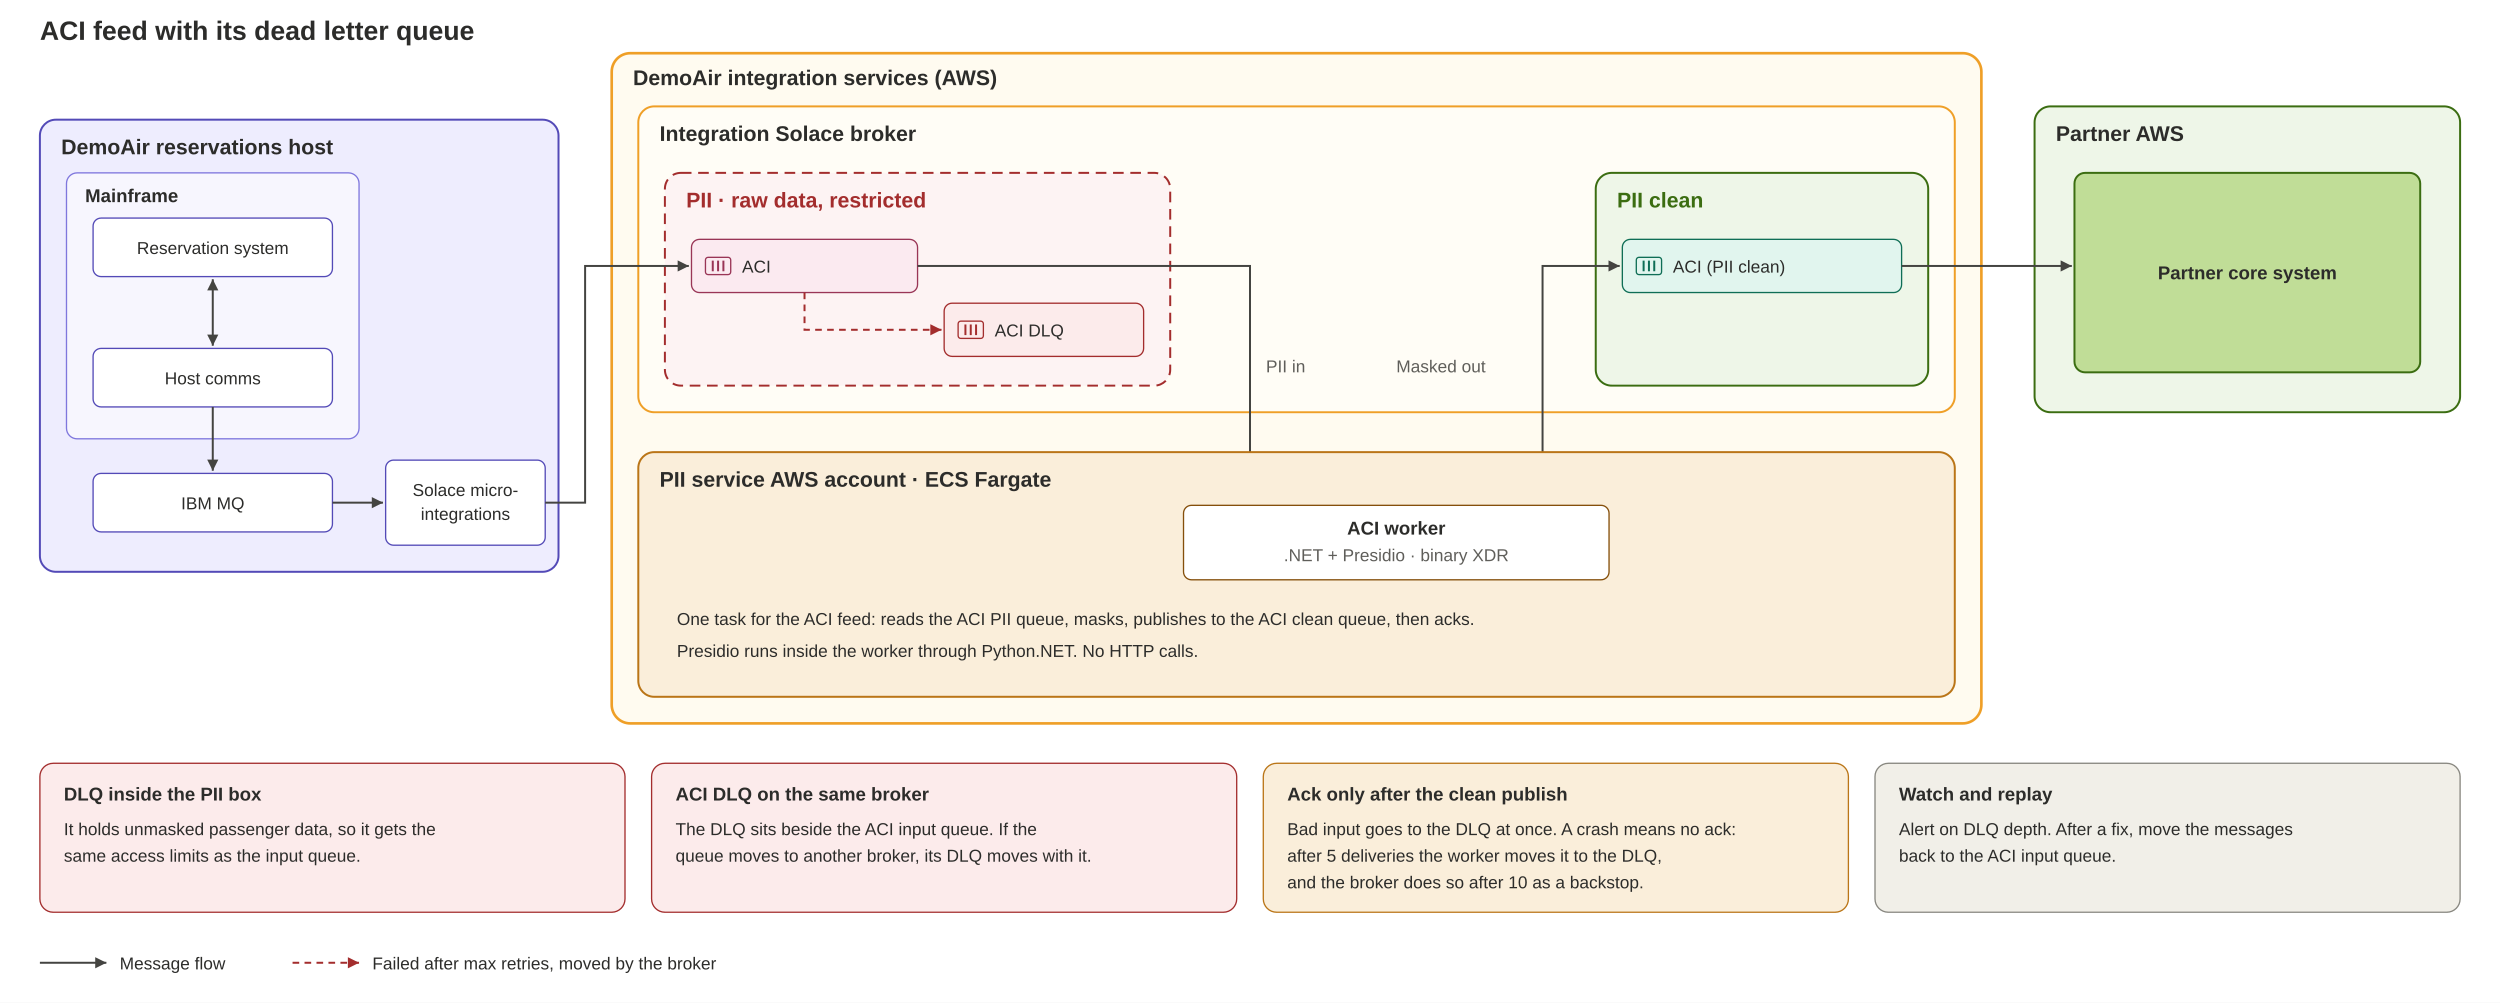
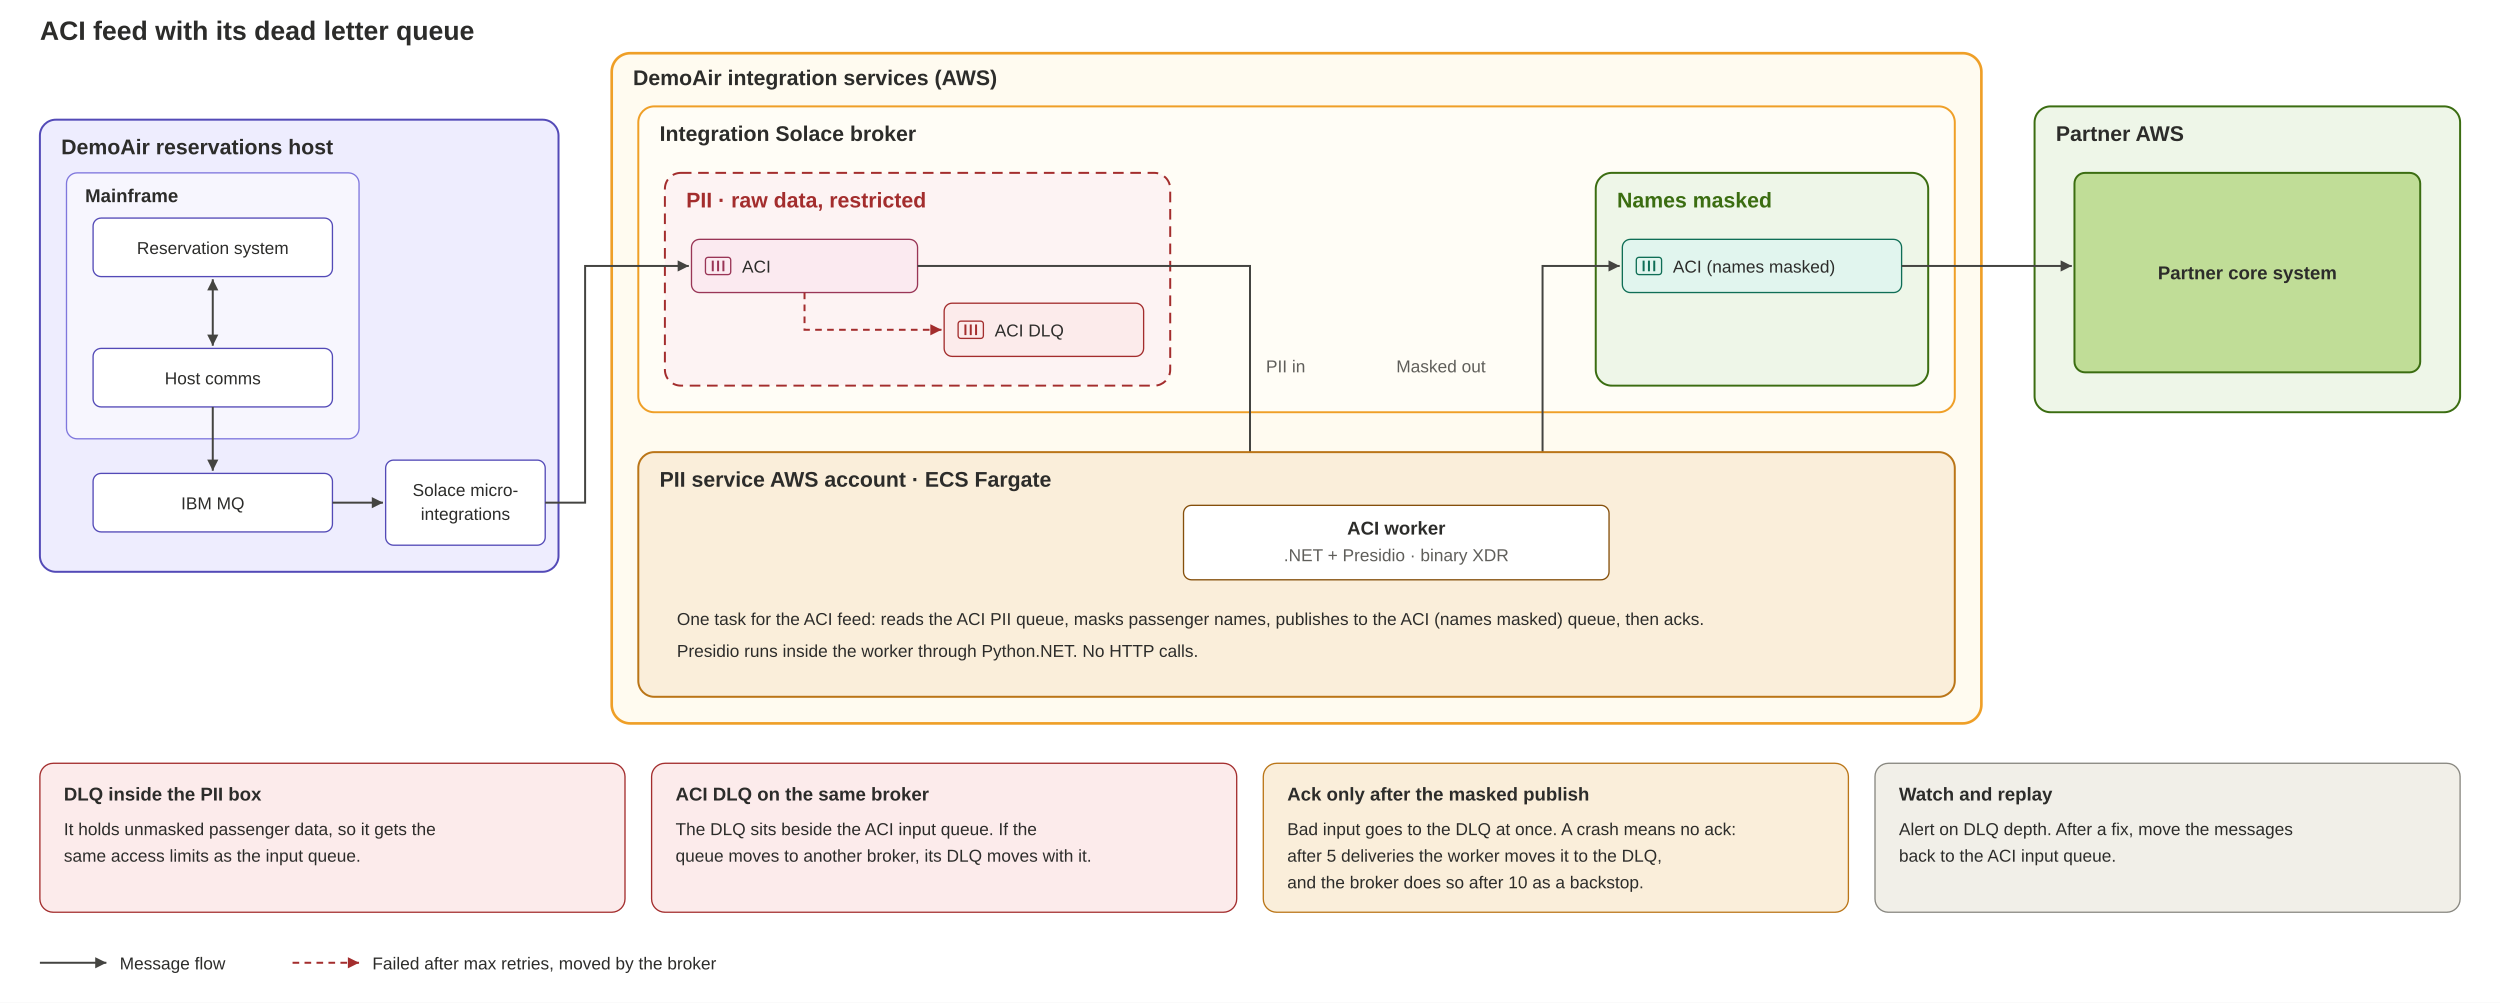
<svg xmlns="http://www.w3.org/2000/svg" viewBox="0 0 1880 754" role="img" aria-labelledby="title desc">
  <defs>
    <marker id="a" viewBox="0 0 10 10" refX="9" refY="5" markerWidth="7" markerHeight="7" orient="auto-start-reverse">
      <path d="M1 1L9 5L1 9z" fill="#444441" />
    </marker>
    <marker id="r" viewBox="0 0 10 10" refX="9" refY="5" markerWidth="7" markerHeight="7" orient="auto-start-reverse">
      <path d="M1 1L9 5L1 9z" fill="#A32D2D" />
    </marker>
    <symbol id="q" viewBox="0 0 20 14">
      <rect x="0.5" y="0.5" width="19" height="13" rx="2" fill="none" stroke="currentColor" />
      <path d="M6 3V11M10 3V11M14 3V11" stroke="currentColor" stroke-width="1.5" />
    </symbol>
    <style>
text{font-family:'Segoe UI',Arial,sans-serif;fill:#2C2C2A}
.h{font-size:16px;font-weight:600}
.t{font-size:14px;font-weight:600}
.s{font-size:13px}
.m{font-size:13px;fill:#5F5E5A}
.ln{fill:none;stroke:#444441;stroke-width:1.5}
.dl{fill:none;stroke:#A32D2D;stroke-width:1.5;stroke-dasharray:5 4}
.iq rect{fill:#FBEAF0;stroke:#993556}.iq{color:#993556}
.dq rect{fill:#FCEBEB;stroke:#A32D2D}.dq{color:#A32D2D}
.cq rect{fill:#E1F5EE;stroke:#0F6E56}.cq{color:#0F6E56}
.ap rect{fill:#FFFFFF;stroke:#534AB7}
.wk rect{fill:#FFFFFF;stroke:#854F0B}
</style>
  </defs>
  <rect width="1880" height="754" fill="#FFFFFF" />
  <text class="h" x="30" y="30" style="font-size:20px">ACI feed with its dead letter queue</text>
  <rect x="30" y="90" width="390" height="340" rx="12" fill="#EEEDFE" stroke="#534AB7" stroke-width="1.5" />
  <text class="h" x="46" y="116">DemoAir reservations host</text>
  <rect x="50" y="130" width="220" height="200" rx="8" fill="#F7F6FE" stroke="#7F77DD" />
  <text class="t" x="64" y="152">Mainframe</text>
  <g class="ap">
    <rect x="70" y="164" width="180" height="44" rx="6" />
    <text class="s" x="160" y="191" text-anchor="middle">Reservation system</text>
  </g>
  <g class="ap">
    <rect x="70" y="262" width="180" height="44" rx="6" />
    <text class="s" x="160" y="289" text-anchor="middle">Host comms</text>
  </g>
  <g class="ap">
    <rect x="70" y="356" width="180" height="44" rx="6" />
    <text class="s" x="160" y="383" text-anchor="middle">IBM MQ</text>
  </g>
  <g class="ap">
    <rect x="290" y="346" width="120" height="64" rx="6" />
    <text class="s" x="350" y="373" text-anchor="middle">Solace micro-</text>
    <text class="s" x="350" y="391" text-anchor="middle">integrations</text>
  </g>
  <path class="ln" d="M160 210V260" marker-start="url(#a)" marker-end="url(#a)" />
  <path class="ln" d="M160 306V354" marker-end="url(#a)" />
  <path class="ln" d="M250 378H288" marker-end="url(#a)" />
  <rect x="460" y="40" width="1030" height="504" rx="14" fill="#FFFBF0" stroke="#EF9F27" stroke-width="2" />
  <text class="h" x="476" y="64">DemoAir integration services (AWS)</text>
  <rect x="480" y="80" width="990" height="230" rx="12" fill="#FFFDF6" stroke="#EF9F27" stroke-width="1.5" />
  <text class="h" x="496" y="106">Integration Solace broker</text>
  <rect x="500" y="130" width="380" height="160" rx="12" fill="#FDF3F3" stroke="#A32D2D" stroke-width="1.5" stroke-dasharray="8 5" />
  <text class="h" x="516" y="156" style="fill:#A32D2D">PII · raw data, restricted</text>
  <g class="iq">
    <rect x="520" y="180" width="170" height="40" rx="6" />
    <use href="#q" x="530" y="193" width="20" height="14" />
    <text class="s" x="558" y="205">ACI</text>
  </g>
  <g class="dq">
    <rect x="710" y="228" width="150" height="40" rx="6" />
    <use href="#q" x="720" y="241" width="20" height="14" />
    <text class="s" x="748" y="253">ACI DLQ</text>
  </g>
  <path class="dl" d="M605 220V248H708" marker-end="url(#r)" />
  <rect x="1200" y="130" width="250" height="160" rx="12" fill="#EEF6E8" stroke="#3B6D11" stroke-width="1.5" />
-   <text class="h" x="1216" y="156" style="fill:#3B6D11">PII clean</text>
+   <text class="h" x="1216" y="156" style="fill:#3B6D11">Names masked</text>
  <g class="cq">
    <rect x="1220" y="180" width="210" height="40" rx="6" />
    <use href="#q" x="1230" y="193" width="20" height="14" />
-     <text class="s" x="1258" y="205">ACI (PII clean)</text>
+     <text class="s" x="1258" y="205">ACI (names masked)</text>
  </g>
  <path class="ln" d="M410 378H440V200H518" marker-end="url(#a)" />
  <path class="ln" d="M690 200H940V378" marker-end="url(#a)" />
  <text class="m" x="952" y="280">PII in</text>
  <path class="ln" d="M1160 380V200H1218" marker-end="url(#a)" />
  <text class="m" x="1050" y="280">Masked out</text>
  <rect x="480" y="340" width="990" height="184" rx="12" fill="#FAEEDA" stroke="#BA7517" stroke-width="1.5" />
  <text class="h" x="496" y="366">PII service AWS account · ECS Fargate</text>
  <g class="wk">
    <rect x="890" y="380" width="320" height="56" rx="6" />
    <text class="t" x="1050" y="402" text-anchor="middle">ACI worker</text>
    <text class="m" x="1050" y="422" text-anchor="middle">.NET + Presidio · binary XDR</text>
  </g>
-   <text class="s" x="509" y="470">One task for the ACI feed: reads the ACI PII queue, masks, publishes to the ACI clean queue, then acks.</text>
+   <text class="s" x="509" y="470">One task for the ACI feed: reads the ACI PII queue, masks passenger names, publishes to the ACI (names masked) queue, then acks.</text>
  <text class="s" x="509" y="494">Presidio runs inside the worker through Python.NET. No HTTP calls.</text>
  <rect x="1530" y="80" width="320" height="230" rx="12" fill="#EEF6E8" stroke="#3B6D11" stroke-width="1.5" />
  <text class="h" x="1546" y="106">Partner AWS</text>
  <rect x="1560" y="130" width="260" height="150" rx="8" fill="#C0DD97" stroke="#3B6D11" stroke-width="1.5" />
  <text class="t" x="1690" y="210" text-anchor="middle">Partner core system</text>
  <path class="ln" d="M1430 200H1558" marker-end="url(#a)" />
  <rect x="30" y="574" width="440" height="112" rx="10" fill="#FCEBEB" stroke="#A32D2D" />
  <text class="t" x="48" y="602">DLQ inside the PII box</text>
  <text class="s" x="48" y="628">It holds unmasked passenger data, so it gets the</text>
  <text class="s" x="48" y="648">same access limits as the input queue.</text>
  <rect x="490" y="574" width="440" height="112" rx="10" fill="#FCEBEB" stroke="#A32D2D" />
  <text class="t" x="508" y="602">ACI DLQ on the same broker</text>
  <text class="s" x="508" y="628">The DLQ sits beside the ACI input queue. If the</text>
  <text class="s" x="508" y="648">queue moves to another broker, its DLQ moves with it.</text>
  <rect x="950" y="574" width="440" height="112" rx="10" fill="#FAEEDA" stroke="#BA7517" />
-   <text class="t" x="968" y="602">Ack only after the clean publish</text>
+   <text class="t" x="968" y="602">Ack only after the masked publish</text>
  <text class="s" x="968" y="628">Bad input goes to the DLQ at once. A crash means no ack:</text>
  <text class="s" x="968" y="648">after 5 deliveries the worker moves it to the DLQ,</text>
  <text class="s" x="968" y="668">and the broker does so after 10 as a backstop.</text>
  <rect x="1410" y="574" width="440" height="112" rx="10" fill="#F1EFE8" stroke="#888780" />
  <text class="t" x="1428" y="602">Watch and replay</text>
  <text class="s" x="1428" y="628">Alert on DLQ depth. After a fix, move the messages</text>
  <text class="s" x="1428" y="648">back to the ACI input queue.</text>
  <path class="ln" d="M30 724H80" marker-end="url(#a)" />
  <text class="s" x="90" y="729">Message flow</text>
  <path class="dl" d="M220 724H270" marker-end="url(#r)" />
  <text class="s" x="280" y="729">Failed after max retries, moved by the broker</text>
</svg>
